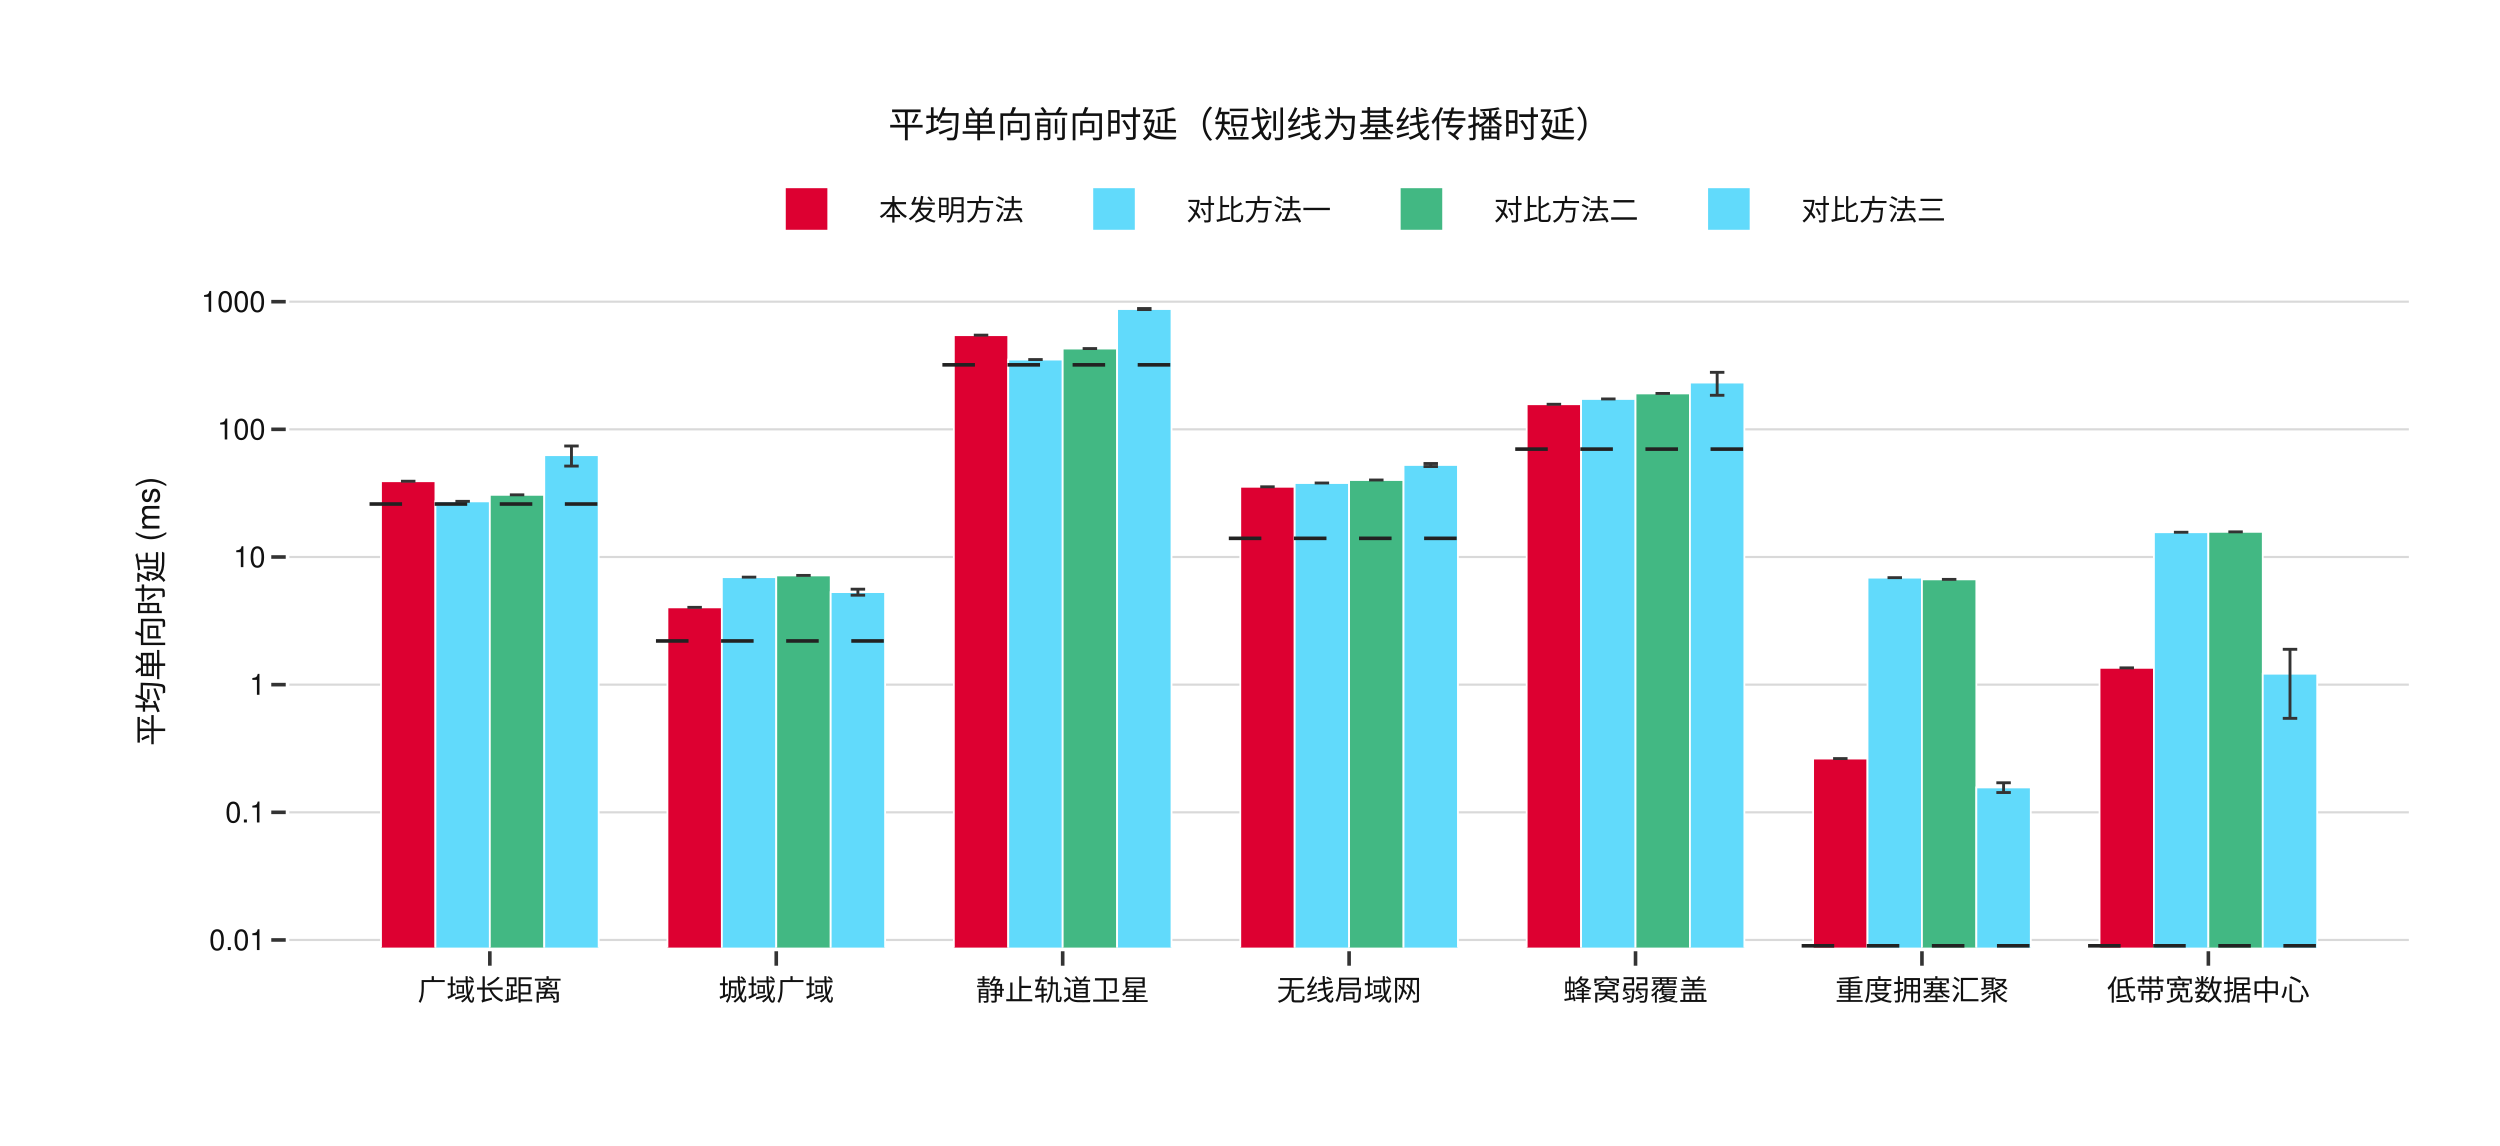
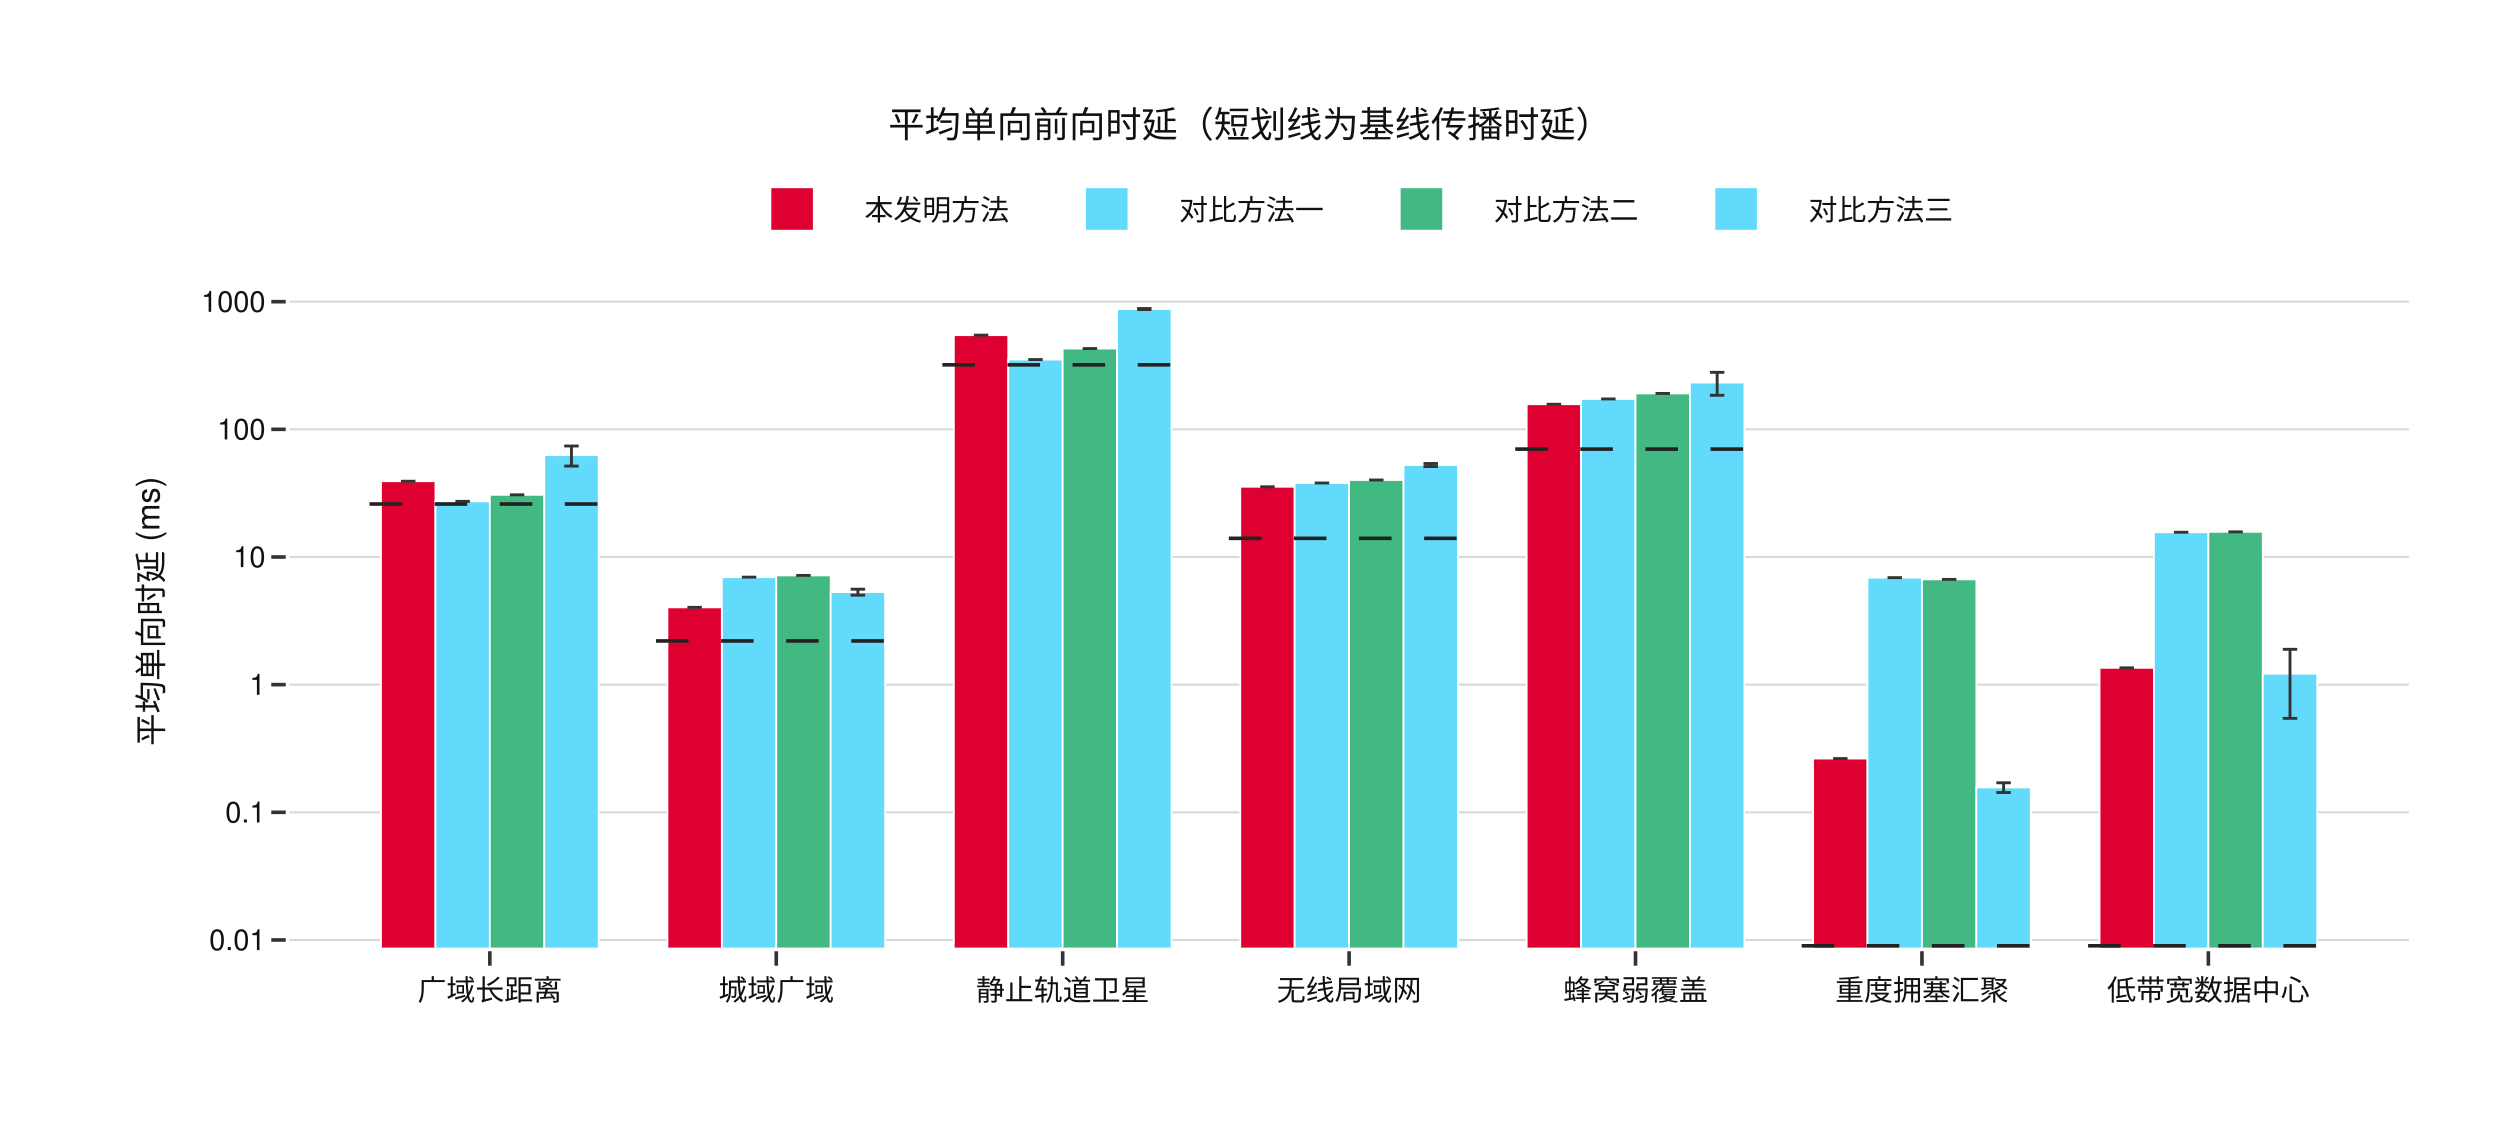
- <svg xmlns="http://www.w3.org/2000/svg" class="main-svg" width="691.2pt" height="316.8pt" viewBox="0 0 691.2 316.8" style="">
+ <svg xmlns="http://www.w3.org/2000/svg" class="main-svg" width="691.2pt" height="316.8pt" style="" viewBox="0 0 691.2 316.8">
  <rect x="0" y="0" width="691.2" height="316.8" style="fill: rgb(255, 255, 255); fill-opacity: 1;" />
-   <defs id="defs-f63d92">
+   <defs id="defs-388ce3">
    <g class="clips">
-       <clipPath id="clipf63d92xyplot" class="plotclip">
+       <clipPath id="clip388ce3xyplot" class="plotclip">
        <rect width="586" height="186" />
      </clipPath>
-       <clipPath class="axesclip" id="clipf63d92x">
+       <clipPath class="axesclip" id="clip388ce3x">
        <rect x="80" y="0" width="586" height="316.8" />
      </clipPath>
-       <clipPath class="axesclip" id="clipf63d92y">
+       <clipPath class="axesclip" id="clip388ce3y">
        <rect x="0" y="76" width="691.2" height="186" />
      </clipPath>
-       <clipPath class="axesclip" id="clipf63d92xy">
+       <clipPath class="axesclip" id="clip388ce3xy">
        <rect x="80" y="76" width="586" height="186" />
      </clipPath>
    </g>
    <g class="gradients" />
    <g class="patterns" />
  </defs>
  <g class="bglayer" />
  <g class="layer-below">
    <g class="imagelayer" />
    <g class="shapelayer" />
  </g>
  <g class="cartesianlayer">
    <g class="subplot xy">
      <g class="layer-subplot">
        <g class="shapelayer" />
        <g class="imagelayer" />
      </g>
      <g class="minor-gridlayer">
        <g class="x" />
        <g class="y" />
      </g>
      <g class="gridlayer">
        <g class="x" />
        <g class="y">
          <path class="ygrid crisp" transform="translate(0,259.88)" d="M80,0h586" style="stroke: rgb(217, 217, 217); stroke-opacity: 1; stroke-width: 0.6px;" />
          <path class="ygrid crisp" transform="translate(0,224.59)" d="M80,0h586" style="stroke: rgb(217, 217, 217); stroke-opacity: 1; stroke-width: 0.6px;" />
          <path class="ygrid crisp" transform="translate(0,189.29)" d="M80,0h586" style="stroke: rgb(217, 217, 217); stroke-opacity: 1; stroke-width: 0.6px;" />
          <path class="ygrid crisp" transform="translate(0,154)" d="M80,0h586" style="stroke: rgb(217, 217, 217); stroke-opacity: 1; stroke-width: 0.6px;" />
          <path class="ygrid crisp" transform="translate(0,118.7)" d="M80,0h586" style="stroke: rgb(217, 217, 217); stroke-opacity: 1; stroke-width: 0.6px;" />
          <path class="ygrid crisp" transform="translate(0,83.41)" d="M80,0h586" style="stroke: rgb(217, 217, 217); stroke-opacity: 1; stroke-width: 0.6px;" />
        </g>
      </g>
      <g class="zerolinelayer" />
      <g class="layer-between">
        <g class="shapelayer" />
        <g class="imagelayer" />
      </g>
      <path class="xlines-below" />
      <path class="ylines-below" />
      <g class="overlines-below" />
      <g class="xaxislayer-below" />
      <g class="yaxislayer-below" />
      <g class="overaxes-below" />
      <g class="overplot">
-         <g class="xy" transform="translate(80,76)" clip-path="url(#clipf63d92xyplot)">
+         <g class="xy" transform="translate(80,76)" clip-path="url(#clip388ce3xyplot)">
          <g class="barlayer mlayer">
            <g class="trace bars" style="opacity: 1;">
              <g class="points">
                <g class="point">
                  <path d="M25.34,1953V57.05H40.39V1953Z" style="vector-effect: none; opacity: 1; stroke-width: 0.5px; fill: rgb(221, 0, 49); fill-opacity: 1; stroke: rgb(255, 255, 255); stroke-opacity: 1;" />
                </g>
                <g class="point">
                  <path d="M104.53,1953V91.92H119.58V1953Z" style="vector-effect: none; opacity: 1; stroke-width: 0.5px; fill: rgb(221, 0, 49); fill-opacity: 1; stroke: rgb(255, 255, 255); stroke-opacity: 1;" />
                </g>
                <g class="point">
                  <path d="M183.72,1953V16.66H198.76V1953Z" style="vector-effect: none; opacity: 1; stroke-width: 0.5px; fill: rgb(221, 0, 49); fill-opacity: 1; stroke: rgb(255, 255, 255); stroke-opacity: 1;" />
                </g>
                <g class="point">
                  <path d="M262.91,1953V58.59H277.95V1953Z" style="vector-effect: none; opacity: 1; stroke-width: 0.5px; fill: rgb(221, 0, 49); fill-opacity: 1; stroke: rgb(255, 255, 255); stroke-opacity: 1;" />
                </g>
                <g class="point">
                  <path d="M342.1,1953V35.77H357.14V1953Z" style="vector-effect: none; opacity: 1; stroke-width: 0.5px; fill: rgb(221, 0, 49); fill-opacity: 1; stroke: rgb(255, 255, 255); stroke-opacity: 1;" />
                </g>
                <g class="point">
                  <path d="M421.29,1953V133.73H436.33V1953Z" style="vector-effect: none; opacity: 1; stroke-width: 0.5px; fill: rgb(221, 0, 49); fill-opacity: 1; stroke: rgb(255, 255, 255); stroke-opacity: 1;" />
                </g>
                <g class="point">
                  <path d="M500.48,1953V108.65H515.52V1953Z" style="vector-effect: none; opacity: 1; stroke-width: 0.5px; fill: rgb(221, 0, 49); fill-opacity: 1; stroke: rgb(255, 255, 255); stroke-opacity: 1;" />
                </g>
              </g>
              <g class="errorbar">
                <path class="yerror" d="M30.86,57.05h4m-2,0V57.05m-2,0h4" style="vector-effect: none; stroke-width: 0.8px; stroke: rgb(51, 51, 51); stroke-opacity: 1;" />
              </g>
              <g class="errorbar">
                <path class="yerror" d="M110.05,91.92h4m-2,0V91.92m-2,0h4" style="vector-effect: none; stroke-width: 0.8px; stroke: rgb(51, 51, 51); stroke-opacity: 1;" />
              </g>
              <g class="errorbar">
                <path class="yerror" d="M189.24,16.66h4m-2,0V16.66m-2,0h4" style="vector-effect: none; stroke-width: 0.8px; stroke: rgb(51, 51, 51); stroke-opacity: 1;" />
              </g>
              <g class="errorbar">
                <path class="yerror" d="M268.43,58.59h4m-2,0V58.59m-2,0h4" style="vector-effect: none; stroke-width: 0.8px; stroke: rgb(51, 51, 51); stroke-opacity: 1;" />
              </g>
              <g class="errorbar">
                <path class="yerror" d="M347.62,35.77h4m-2,0V35.77m-2,0h4" style="vector-effect: none; stroke-width: 0.8px; stroke: rgb(51, 51, 51); stroke-opacity: 1;" />
              </g>
              <g class="errorbar">
                <path class="yerror" d="M426.81,133.73h4m-2,0V133.73m-2,0h4" style="vector-effect: none; stroke-width: 0.8px; stroke: rgb(51, 51, 51); stroke-opacity: 1;" />
              </g>
              <g class="errorbar">
                <path class="yerror" d="M506,108.65h4m-2,0V108.65m-2,0h4" style="vector-effect: none; stroke-width: 0.8px; stroke: rgb(51, 51, 51); stroke-opacity: 1;" />
              </g>
            </g>
            <g class="trace bars" style="opacity: 1;">
              <g class="points">
                <g class="point">
                  <path d="M40.39,1953V62.61H55.43V1953Z" style="vector-effect: none; opacity: 1; stroke-width: 0.5px; fill: rgb(97, 218, 251); fill-opacity: 1; stroke: rgb(255, 255, 255); stroke-opacity: 1;" />
                </g>
                <g class="point">
                  <path d="M119.58,1953V83.57H134.62V1953Z" style="vector-effect: none; opacity: 1; stroke-width: 0.5px; fill: rgb(97, 218, 251); fill-opacity: 1; stroke: rgb(255, 255, 255); stroke-opacity: 1;" />
                </g>
                <g class="point">
                  <path d="M198.76,1953V23.41H213.81V1953Z" style="vector-effect: none; opacity: 1; stroke-width: 0.5px; fill: rgb(97, 218, 251); fill-opacity: 1; stroke: rgb(255, 255, 255); stroke-opacity: 1;" />
                </g>
                <g class="point">
                  <path d="M277.95,1953V57.54H293V1953Z" style="vector-effect: none; opacity: 1; stroke-width: 0.5px; fill: rgb(97, 218, 251); fill-opacity: 1; stroke: rgb(255, 255, 255); stroke-opacity: 1;" />
                </g>
                <g class="point">
                  <path d="M357.14,1953V34.3H372.19V1953Z" style="vector-effect: none; opacity: 1; stroke-width: 0.5px; fill: rgb(97, 218, 251); fill-opacity: 1; stroke: rgb(255, 255, 255); stroke-opacity: 1;" />
                </g>
                <g class="point">
                  <path d="M436.33,1953V83.71H451.38V1953Z" style="vector-effect: none; opacity: 1; stroke-width: 0.5px; fill: rgb(97, 218, 251); fill-opacity: 1; stroke: rgb(255, 255, 255); stroke-opacity: 1;" />
                </g>
                <g class="point">
                  <path d="M515.52,1953V71.16H530.57V1953Z" style="vector-effect: none; opacity: 1; stroke-width: 0.5px; fill: rgb(97, 218, 251); fill-opacity: 1; stroke: rgb(255, 255, 255); stroke-opacity: 1;" />
                </g>
              </g>
              <g class="errorbar">
                <path class="yerror" d="M45.91,62.61h4m-2,0V62.61m-2,0h4" style="vector-effect: none; stroke-width: 0.8px; stroke: rgb(51, 51, 51); stroke-opacity: 1;" />
              </g>
              <g class="errorbar">
                <path class="yerror" d="M125.1,83.57h4m-2,0V83.57m-2,0h4" style="vector-effect: none; stroke-width: 0.8px; stroke: rgb(51, 51, 51); stroke-opacity: 1;" />
              </g>
              <g class="errorbar">
                <path class="yerror" d="M204.29,23.41h4m-2,0V23.41m-2,0h4" style="vector-effect: none; stroke-width: 0.8px; stroke: rgb(51, 51, 51); stroke-opacity: 1;" />
              </g>
              <g class="errorbar">
                <path class="yerror" d="M283.48,57.54h4m-2,0V57.54m-2,0h4" style="vector-effect: none; stroke-width: 0.8px; stroke: rgb(51, 51, 51); stroke-opacity: 1;" />
              </g>
              <g class="errorbar">
                <path class="yerror" d="M362.67,34.3h4m-2,0V34.3m-2,0h4" style="vector-effect: none; stroke-width: 0.8px; stroke: rgb(51, 51, 51); stroke-opacity: 1;" />
              </g>
              <g class="errorbar">
                <path class="yerror" d="M441.86,83.71h4m-2,0V83.71m-2,0h4" style="vector-effect: none; stroke-width: 0.8px; stroke: rgb(51, 51, 51); stroke-opacity: 1;" />
              </g>
              <g class="errorbar">
                <path class="yerror" d="M521.04,71.16h4m-2,0V71.16m-2,0h4" style="vector-effect: none; stroke-width: 0.8px; stroke: rgb(51, 51, 51); stroke-opacity: 1;" />
              </g>
            </g>
            <g class="trace bars" style="opacity: 1;">
              <g class="points">
                <g class="point">
                  <path d="M55.43,1953V60.81H70.48V1953Z" style="vector-effect: none; opacity: 1; stroke-width: 0.5px; fill: rgb(66, 184, 131); fill-opacity: 1; stroke: rgb(255, 255, 255); stroke-opacity: 1;" />
                </g>
                <g class="point">
                  <path d="M134.62,1953V83.09H149.67V1953Z" style="vector-effect: none; opacity: 1; stroke-width: 0.5px; fill: rgb(66, 184, 131); fill-opacity: 1; stroke: rgb(255, 255, 255); stroke-opacity: 1;" />
                </g>
                <g class="point">
                  <path d="M213.81,1953V20.37H228.86V1953Z" style="vector-effect: none; opacity: 1; stroke-width: 0.5px; fill: rgb(66, 184, 131); fill-opacity: 1; stroke: rgb(255, 255, 255); stroke-opacity: 1;" />
                </g>
                <g class="point">
                  <path d="M293,1953V56.71H308.05V1953Z" style="vector-effect: none; opacity: 1; stroke-width: 0.5px; fill: rgb(66, 184, 131); fill-opacity: 1; stroke: rgb(255, 255, 255); stroke-opacity: 1;" />
                </g>
                <g class="point">
                  <path d="M372.19,1953V32.78H387.24V1953Z" style="vector-effect: none; opacity: 1; stroke-width: 0.5px; fill: rgb(66, 184, 131); fill-opacity: 1; stroke: rgb(255, 255, 255); stroke-opacity: 1;" />
                </g>
                <g class="point">
                  <path d="M451.38,1953V84.19H466.42V1953Z" style="vector-effect: none; opacity: 1; stroke-width: 0.5px; fill: rgb(66, 184, 131); fill-opacity: 1; stroke: rgb(255, 255, 255); stroke-opacity: 1;" />
                </g>
                <g class="point">
                  <path d="M530.57,1953V71.05H545.61V1953Z" style="vector-effect: none; opacity: 1; stroke-width: 0.5px; fill: rgb(66, 184, 131); fill-opacity: 1; stroke: rgb(255, 255, 255); stroke-opacity: 1;" />
                </g>
              </g>
              <g class="errorbar">
                <path class="yerror" d="M60.96,60.81h4m-2,0V60.81m-2,0h4" style="vector-effect: none; stroke-width: 0.8px; stroke: rgb(51, 51, 51); stroke-opacity: 1;" />
              </g>
              <g class="errorbar">
                <path class="yerror" d="M140.14,83.09h4m-2,0V83.09m-2,0h4" style="vector-effect: none; stroke-width: 0.8px; stroke: rgb(51, 51, 51); stroke-opacity: 1;" />
              </g>
              <g class="errorbar">
                <path class="yerror" d="M219.33,20.37h4m-2,0V20.37m-2,0h4" style="vector-effect: none; stroke-width: 0.8px; stroke: rgb(51, 51, 51); stroke-opacity: 1;" />
              </g>
              <g class="errorbar">
                <path class="yerror" d="M298.52,56.71h4m-2,0V56.71m-2,0h4" style="vector-effect: none; stroke-width: 0.8px; stroke: rgb(51, 51, 51); stroke-opacity: 1;" />
              </g>
              <g class="errorbar">
                <path class="yerror" d="M377.71,32.78h4m-2,0V32.78m-2,0h4" style="vector-effect: none; stroke-width: 0.8px; stroke: rgb(51, 51, 51); stroke-opacity: 1;" />
              </g>
              <g class="errorbar">
                <path class="yerror" d="M456.9,84.19h4m-2,0V84.19m-2,0h4" style="vector-effect: none; stroke-width: 0.8px; stroke: rgb(51, 51, 51); stroke-opacity: 1;" />
              </g>
              <g class="errorbar">
                <path class="yerror" d="M536.09,71.05h4m-2,0V71.05m-2,0h4" style="vector-effect: none; stroke-width: 0.8px; stroke: rgb(51, 51, 51); stroke-opacity: 1;" />
              </g>
            </g>
            <g class="trace bars" style="opacity: 1;">
              <g class="points">
                <g class="point">
                  <path d="M70.48,1953V49.84H85.52V1953Z" style="vector-effect: none; opacity: 1; stroke-width: 0.5px; fill: rgb(97, 218, 251); fill-opacity: 1; stroke: rgb(255, 255, 255); stroke-opacity: 1;" />
                </g>
                <g class="point">
                  <path d="M149.67,1953V87.71H164.71V1953Z" style="vector-effect: none; opacity: 1; stroke-width: 0.5px; fill: rgb(97, 218, 251); fill-opacity: 1; stroke: rgb(255, 255, 255); stroke-opacity: 1;" />
                </g>
                <g class="point">
                  <path d="M228.86,1953V9.45H243.9V1953Z" style="vector-effect: none; opacity: 1; stroke-width: 0.5px; fill: rgb(97, 218, 251); fill-opacity: 1; stroke: rgb(255, 255, 255); stroke-opacity: 1;" />
                </g>
                <g class="point">
                  <path d="M308.05,1953V52.56H323.09V1953Z" style="vector-effect: none; opacity: 1; stroke-width: 0.5px; fill: rgb(97, 218, 251); fill-opacity: 1; stroke: rgb(255, 255, 255); stroke-opacity: 1;" />
                </g>
                <g class="point">
                  <path d="M387.24,1953V29.78H402.28V1953Z" style="vector-effect: none; opacity: 1; stroke-width: 0.5px; fill: rgb(97, 218, 251); fill-opacity: 1; stroke: rgb(255, 255, 255); stroke-opacity: 1;" />
                </g>
                <g class="point">
                  <path d="M466.42,1953V141.71H481.47V1953Z" style="vector-effect: none; opacity: 1; stroke-width: 0.5px; fill: rgb(97, 218, 251); fill-opacity: 1; stroke: rgb(255, 255, 255); stroke-opacity: 1;" />
                </g>
                <g class="point">
                  <path d="M545.61,1953V110.27H560.66V1953Z" style="vector-effect: none; opacity: 1; stroke-width: 0.5px; fill: rgb(97, 218, 251); fill-opacity: 1; stroke: rgb(255, 255, 255); stroke-opacity: 1;" />
                </g>
              </g>
              <g class="errorbar">
                <path class="yerror" d="M76,47.31h4m-2,0V52.86m-2,0h4" style="vector-effect: none; stroke-width: 0.8px; stroke: rgb(51, 51, 51); stroke-opacity: 1;" />
              </g>
              <g class="errorbar">
                <path class="yerror" d="M155.19,86.9h4m-2,0V88.56m-2,0h4" style="vector-effect: none; stroke-width: 0.8px; stroke: rgb(51, 51, 51); stroke-opacity: 1;" />
              </g>
              <g class="errorbar">
                <path class="yerror" d="M234.38,9.3h4m-2,0V9.59m-2,0h4" style="vector-effect: none; stroke-width: 0.8px; stroke: rgb(51, 51, 51); stroke-opacity: 1;" />
              </g>
              <g class="errorbar">
                <path class="yerror" d="M313.57,52.15h4m-2,0V52.99m-2,0h4" style="vector-effect: none; stroke-width: 0.8px; stroke: rgb(51, 51, 51); stroke-opacity: 1;" />
              </g>
              <g class="errorbar">
                <path class="yerror" d="M392.76,26.94h4m-2,0V33.29m-2,0h4" style="vector-effect: none; stroke-width: 0.8px; stroke: rgb(51, 51, 51); stroke-opacity: 1;" />
              </g>
              <g class="errorbar">
                <path class="yerror" d="M471.95,140.42h4m-2,0V143.12m-2,0h4" style="vector-effect: none; stroke-width: 0.8px; stroke: rgb(51, 51, 51); stroke-opacity: 1;" />
              </g>
              <g class="errorbar">
                <path class="yerror" d="M551.14,103.52h4m-2,0V122.61m-2,0h4" style="vector-effect: none; stroke-width: 0.8px; stroke: rgb(51, 51, 51); stroke-opacity: 1;" />
              </g>
            </g>
          </g>
        </g>
      </g>
      <g class="zerolinelayer-above" />
      <path class="xlines-above crisp" d="" style="fill: none; stroke-width: 1px; stroke: rgb(0, 0, 0); stroke-opacity: 0;" />
      <path class="ylines-above crisp" d="" style="fill: none; stroke-width: 1px; stroke: rgb(0, 0, 0); stroke-opacity: 0;" />
      <g class="overlines-above" />
      <g class="xaxislayer-above">
        <path class="xtick ticks crisp" d="M0,263v4" transform="translate(135.43,0)" style="stroke: rgb(51, 51, 51); stroke-opacity: 1; stroke-width: 1px;" />
        <path class="xtick ticks crisp" d="M0,263v4" transform="translate(214.62,0)" style="stroke: rgb(51, 51, 51); stroke-opacity: 1; stroke-width: 1px;" />
        <path class="xtick ticks crisp" d="M0,263v4" transform="translate(293.81,0)" style="stroke: rgb(51, 51, 51); stroke-opacity: 1; stroke-width: 1px;" />
        <path class="xtick ticks crisp" d="M0,263v4" transform="translate(373,0)" style="stroke: rgb(51, 51, 51); stroke-opacity: 1; stroke-width: 1px;" />
        <path class="xtick ticks crisp" d="M0,263v4" transform="translate(452.19,0)" style="stroke: rgb(51, 51, 51); stroke-opacity: 1; stroke-width: 1px;" />
        <path class="xtick ticks crisp" d="M0,263v4" transform="translate(531.38,0)" style="stroke: rgb(51, 51, 51); stroke-opacity: 1; stroke-width: 1px;" />
        <path class="xtick ticks crisp" d="M0,263v4" transform="translate(610.57,0)" style="stroke: rgb(51, 51, 51); stroke-opacity: 1; stroke-width: 1px;" />
        <g class="xtick">
          <text text-anchor="middle" x="0" y="276.6" transform="translate(135.43,0)" style="font-family: Helvetica, Arial, 'Helvetica Neue', 'DejaVu Sans', 'PingFang SC', 'Songti SC', 'Hiragino Sans GB', 'Microsoft YaHei', sans-serif; font-size: 8px; fill: rgb(17, 17, 17); fill-opacity: 1; white-space: pre;">广域长距离</text>
        </g>
        <g class="xtick">
          <text text-anchor="middle" x="0" y="276.6" style="font-family: Helvetica, Arial, 'Helvetica Neue', 'DejaVu Sans', 'PingFang SC', 'Songti SC', 'Hiragino Sans GB', 'Microsoft YaHei', sans-serif; font-size: 8px; fill: rgb(17, 17, 17); fill-opacity: 1; white-space: pre;" transform="translate(214.62,0)">城域广域</text>
        </g>
        <g class="xtick">
          <text text-anchor="middle" x="0" y="276.6" style="font-family: Helvetica, Arial, 'Helvetica Neue', 'DejaVu Sans', 'PingFang SC', 'Songti SC', 'Hiragino Sans GB', 'Microsoft YaHei', sans-serif; font-size: 8px; fill: rgb(17, 17, 17); fill-opacity: 1; white-space: pre;" transform="translate(293.81,0)">静止轨道卫星</text>
        </g>
        <g class="xtick">
          <text text-anchor="middle" x="0" y="276.6" style="font-family: Helvetica, Arial, 'Helvetica Neue', 'DejaVu Sans', 'PingFang SC', 'Songti SC', 'Hiragino Sans GB', 'Microsoft YaHei', sans-serif; font-size: 8px; fill: rgb(17, 17, 17); fill-opacity: 1; white-space: pre;" transform="translate(373,0)">无线局域网</text>
        </g>
        <g class="xtick">
          <text text-anchor="middle" x="0" y="276.6" style="font-family: Helvetica, Arial, 'Helvetica Neue', 'DejaVu Sans', 'PingFang SC', 'Songti SC', 'Hiragino Sans GB', 'Microsoft YaHei', sans-serif; font-size: 8px; fill: rgb(17, 17, 17); fill-opacity: 1; white-space: pre;" transform="translate(452.19,0)">蜂窝弱覆盖</text>
        </g>
        <g class="xtick">
          <text text-anchor="middle" x="0" y="276.6" style="font-family: Helvetica, Arial, 'Helvetica Neue', 'DejaVu Sans', 'PingFang SC', 'Songti SC', 'Hiragino Sans GB', 'Microsoft YaHei', sans-serif; font-size: 8px; fill: rgb(17, 17, 17); fill-opacity: 1; white-space: pre;" transform="translate(531.38,0)">重度拥塞汇聚</text>
        </g>
        <g class="xtick">
          <text text-anchor="middle" x="0" y="276.6" style="font-family: Helvetica, Arial, 'Helvetica Neue', 'DejaVu Sans', 'PingFang SC', 'Songti SC', 'Hiragino Sans GB', 'Microsoft YaHei', sans-serif; font-size: 8px; fill: rgb(17, 17, 17); fill-opacity: 1; white-space: pre;" transform="translate(610.57,0)">低带宽数据中心</text>
        </g>
      </g>
      <g class="yaxislayer-above">
        <path class="ytick ticks crisp" d="M79,0h-4" transform="translate(0,259.88)" style="stroke: rgb(51, 51, 51); stroke-opacity: 1; stroke-width: 1px;" />
        <path class="ytick ticks crisp" d="M79,0h-4" transform="translate(0,224.59)" style="stroke: rgb(51, 51, 51); stroke-opacity: 1; stroke-width: 1px;" />
        <path class="ytick ticks crisp" d="M79,0h-4" transform="translate(0,189.29)" style="stroke: rgb(51, 51, 51); stroke-opacity: 1; stroke-width: 1px;" />
        <path class="ytick ticks crisp" d="M79,0h-4" transform="translate(0,154)" style="stroke: rgb(51, 51, 51); stroke-opacity: 1; stroke-width: 1px;" />
        <path class="ytick ticks crisp" d="M79,0h-4" transform="translate(0,118.7)" style="stroke: rgb(51, 51, 51); stroke-opacity: 1; stroke-width: 1px;" />
        <path class="ytick ticks crisp" d="M79,0h-4" transform="translate(0,83.41)" style="stroke: rgb(51, 51, 51); stroke-opacity: 1; stroke-width: 1px;" />
        <g class="ytick">
          <text text-anchor="end" x="73.4" y="2.8" transform="translate(0,259.88)" style="font-family: Helvetica, Arial, 'Helvetica Neue', 'DejaVu Sans', 'PingFang SC', 'Songti SC', 'Hiragino Sans GB', 'Microsoft YaHei', sans-serif; font-size: 8px; fill: rgb(17, 17, 17); fill-opacity: 1; white-space: pre;">0.01</text>
        </g>
        <g class="ytick">
          <text text-anchor="end" x="73.4" y="2.8" style="font-family: Helvetica, Arial, 'Helvetica Neue', 'DejaVu Sans', 'PingFang SC', 'Songti SC', 'Hiragino Sans GB', 'Microsoft YaHei', sans-serif; font-size: 8px; fill: rgb(17, 17, 17); fill-opacity: 1; white-space: pre;" transform="translate(0,224.59)">0.1</text>
        </g>
        <g class="ytick">
          <text text-anchor="end" x="73.4" y="2.8" style="font-family: Helvetica, Arial, 'Helvetica Neue', 'DejaVu Sans', 'PingFang SC', 'Songti SC', 'Hiragino Sans GB', 'Microsoft YaHei', sans-serif; font-size: 8px; fill: rgb(17, 17, 17); fill-opacity: 1; white-space: pre;" transform="translate(0,189.29)">1</text>
        </g>
        <g class="ytick">
          <text text-anchor="end" x="73.4" y="2.8" style="font-family: Helvetica, Arial, 'Helvetica Neue', 'DejaVu Sans', 'PingFang SC', 'Songti SC', 'Hiragino Sans GB', 'Microsoft YaHei', sans-serif; font-size: 8px; fill: rgb(17, 17, 17); fill-opacity: 1; white-space: pre;" transform="translate(0,154)">10</text>
        </g>
        <g class="ytick">
          <text text-anchor="end" x="73.4" y="2.8" style="font-family: Helvetica, Arial, 'Helvetica Neue', 'DejaVu Sans', 'PingFang SC', 'Songti SC', 'Hiragino Sans GB', 'Microsoft YaHei', sans-serif; font-size: 8px; fill: rgb(17, 17, 17); fill-opacity: 1; white-space: pre;" transform="translate(0,118.7)">100</text>
        </g>
        <g class="ytick">
          <text text-anchor="end" x="73.4" y="2.8" style="font-family: Helvetica, Arial, 'Helvetica Neue', 'DejaVu Sans', 'PingFang SC', 'Songti SC', 'Hiragino Sans GB', 'Microsoft YaHei', sans-serif; font-size: 8px; fill: rgb(17, 17, 17); fill-opacity: 1; white-space: pre;" transform="translate(0,83.41)">1000</text>
        </g>
      </g>
      <g class="overaxes-above" />
    </g>
  </g>
  <g class="polarlayer" />
  <g class="smithlayer" />
  <g class="ternarylayer" />
  <g class="geolayer" />
  <g class="funnelarealayer" />
  <g class="pielayer" />
  <g class="iciclelayer" />
  <g class="treemaplayer" />
  <g class="sunburstlayer" />
  <g class="glimages" />
-   <defs id="topdefs-f63d92">
+   <defs id="topdefs-388ce3">
    <g class="clips" />
-     <clipPath id="legendf63d92">
-       <rect width="340" height="29" x="0" y="0" />
+     <clipPath id="legend388ce3">
+       <rect width="348" height="29" x="0" y="0" />
    </clipPath>
  </defs>
  <g class="layer-above">
    <g class="imagelayer" />
    <g class="shapelayer">
-       <g class="shape-group" data-index="0" clip-path="url(#clipf63d92xy)">
+       <g class="shape-group" data-index="0" clip-path="url(#clip388ce3xy)">
        <path data-index="0" fill-rule="evenodd" d="M102.17,139.35L168.69,139.35" style="opacity: 1; stroke: rgb(34, 34, 34); stroke-opacity: 1; fill: rgb(0, 0, 0); fill-opacity: 0; stroke-dasharray: 9px, 9px; stroke-width: 1px;" />
      </g>
-       <g class="shape-group" data-index="1" clip-path="url(#clipf63d92xy)">
+       <g class="shape-group" data-index="1" clip-path="url(#clip388ce3xy)">
        <path data-index="1" fill-rule="evenodd" d="M181.36,177.21L247.88,177.21" style="opacity: 1; stroke: rgb(34, 34, 34); stroke-opacity: 1; fill: rgb(0, 0, 0); fill-opacity: 0; stroke-dasharray: 9px, 9px; stroke-width: 1px;" />
      </g>
-       <g class="shape-group" data-index="2" clip-path="url(#clipf63d92xy)">
+       <g class="shape-group" data-index="2" clip-path="url(#clip388ce3xy)">
        <path data-index="2" fill-rule="evenodd" d="M260.55,100.87L327.07,100.87" style="opacity: 1; stroke: rgb(34, 34, 34); stroke-opacity: 1; fill: rgb(0, 0, 0); fill-opacity: 0; stroke-dasharray: 9px, 9px; stroke-width: 1px;" />
      </g>
-       <g class="shape-group" data-index="3" clip-path="url(#clipf63d92xy)">
+       <g class="shape-group" data-index="3" clip-path="url(#clip388ce3xy)">
        <path data-index="3" fill-rule="evenodd" d="M339.74,148.84L406.26,148.84" style="opacity: 1; stroke: rgb(34, 34, 34); stroke-opacity: 1; fill: rgb(0, 0, 0); fill-opacity: 0; stroke-dasharray: 9px, 9px; stroke-width: 1px;" />
      </g>
-       <g class="shape-group" data-index="4" clip-path="url(#clipf63d92xy)">
+       <g class="shape-group" data-index="4" clip-path="url(#clip388ce3xy)">
        <path data-index="4" fill-rule="evenodd" d="M418.93,124.17L485.45,124.17" style="opacity: 1; stroke: rgb(34, 34, 34); stroke-opacity: 1; fill: rgb(0, 0, 0); fill-opacity: 0; stroke-dasharray: 9px, 9px; stroke-width: 1px;" />
      </g>
-       <g class="shape-group" data-index="5" clip-path="url(#clipf63d92xy)">
+       <g class="shape-group" data-index="5" clip-path="url(#clip388ce3xy)">
        <path data-index="5" fill-rule="evenodd" d="M498.12,261.5L564.64,261.5" style="opacity: 1; stroke: rgb(34, 34, 34); stroke-opacity: 1; fill: rgb(0, 0, 0); fill-opacity: 0; stroke-dasharray: 9px, 9px; stroke-width: 1px;" />
      </g>
-       <g class="shape-group" data-index="6" clip-path="url(#clipf63d92xy)">
+       <g class="shape-group" data-index="6" clip-path="url(#clip388ce3xy)">
        <path data-index="6" fill-rule="evenodd" d="M577.31,261.5L643.83,261.5" style="opacity: 1; stroke: rgb(34, 34, 34); stroke-opacity: 1; fill: rgb(0, 0, 0); fill-opacity: 0; stroke-dasharray: 9px, 9px; stroke-width: 1px;" />
      </g>
    </g>
  </g>
  <g class="infolayer">
-     <g class="legend" pointer-events="all" transform="translate(203,43.28)">
-       <rect class="bg" shape-rendering="crispEdges" width="340" height="29" x="0" y="0" style="stroke: rgb(68, 68, 68); stroke-opacity: 1; fill: rgb(255, 255, 255); fill-opacity: 1; stroke-width: 0px;" />
-       <g class="scrollbox" transform="" clip-path="url(#legendf63d92)">
+     <g class="legend" pointer-events="all" transform="translate(199,43.28)">
+       <rect class="bg" shape-rendering="crispEdges" width="348" height="29" x="0" y="0" style="stroke: rgb(68, 68, 68); stroke-opacity: 1; fill: rgb(255, 255, 255); fill-opacity: 1; stroke-width: 0px;" />
+       <g class="scrollbox" transform="" clip-path="url(#legend388ce3)">
        <g class="groups" transform="">
          <g class="traces" transform="translate(0,14.5)" style="opacity: 1;">
            <text class="legendtext" text-anchor="start" x="40" y="3.12" style="font-family: Helvetica, Arial, 'Helvetica Neue', 'DejaVu Sans', 'PingFang SC', 'Songti SC', 'Hiragino Sans GB', 'Microsoft YaHei', sans-serif; font-size: 8px; fill: rgb(17, 17, 17); fill-opacity: 1; white-space: pre;">本发明方法</text>
            <g class="layers" style="opacity: 1;">
              <g class="legendfill" />
              <g class="legendlines" />
              <g class="legendsymbols">
                <g class="legendpoints">
                  <path class="legendundefined" d="M6,6H-6V-6H6Z" transform="translate(20,0)" style="stroke-width: 0.5px; fill: rgb(221, 0, 49); fill-opacity: 1; stroke: rgb(255, 255, 255); stroke-opacity: 1;" />
                </g>
              </g>
            </g>
-             <rect class="legendtoggle" x="0" y="-9.5" width="82.5" height="19" style="fill: rgb(0, 0, 0); fill-opacity: 0;" />
+             <rect class="legendtoggle" x="0" y="-9.5" width="84.5" height="19" style="fill: rgb(0, 0, 0); fill-opacity: 0;" />
          </g>
        </g>
-         <g class="groups" transform="translate(85,0)">
+         <g class="groups" transform="translate(87,0)">
          <g class="traces" transform="translate(0,14.5)" style="opacity: 1;">
            <text class="legendtext" text-anchor="start" x="40" y="3.12" style="font-family: Helvetica, Arial, 'Helvetica Neue', 'DejaVu Sans', 'PingFang SC', 'Songti SC', 'Hiragino Sans GB', 'Microsoft YaHei', sans-serif; font-size: 8px; fill: rgb(17, 17, 17); fill-opacity: 1; white-space: pre;">对比方法一</text>
            <g class="layers" style="opacity: 1;">
              <g class="legendfill" />
              <g class="legendlines" />
              <g class="legendsymbols">
                <g class="legendpoints">
                  <path class="legendundefined" d="M6,6H-6V-6H6Z" transform="translate(20,0)" style="stroke-width: 0.5px; fill: rgb(97, 218, 251); fill-opacity: 1; stroke: rgb(255, 255, 255); stroke-opacity: 1;" />
                </g>
              </g>
            </g>
-             <rect class="legendtoggle" x="0" y="-9.5" width="82.5" height="19" style="fill: rgb(0, 0, 0); fill-opacity: 0;" />
+             <rect class="legendtoggle" x="0" y="-9.5" width="84.5" height="19" style="fill: rgb(0, 0, 0); fill-opacity: 0;" />
          </g>
        </g>
-         <g class="groups" transform="translate(170,0)">
+         <g class="groups" transform="translate(174,0)">
          <g class="traces" transform="translate(0,14.5)" style="opacity: 1;">
            <text class="legendtext" text-anchor="start" x="40" y="3.12" style="font-family: Helvetica, Arial, 'Helvetica Neue', 'DejaVu Sans', 'PingFang SC', 'Songti SC', 'Hiragino Sans GB', 'Microsoft YaHei', sans-serif; font-size: 8px; fill: rgb(17, 17, 17); fill-opacity: 1; white-space: pre;">对比方法二</text>
            <g class="layers" style="opacity: 1;">
              <g class="legendfill" />
              <g class="legendlines" />
              <g class="legendsymbols">
                <g class="legendpoints">
                  <path class="legendundefined" d="M6,6H-6V-6H6Z" transform="translate(20,0)" style="stroke-width: 0.5px; fill: rgb(66, 184, 131); fill-opacity: 1; stroke: rgb(255, 255, 255); stroke-opacity: 1;" />
                </g>
              </g>
            </g>
-             <rect class="legendtoggle" x="0" y="-9.5" width="82.5" height="19" style="fill: rgb(0, 0, 0); fill-opacity: 0;" />
+             <rect class="legendtoggle" x="0" y="-9.5" width="84.5" height="19" style="fill: rgb(0, 0, 0); fill-opacity: 0;" />
          </g>
        </g>
-         <g class="groups" transform="translate(255,0)">
+         <g class="groups" transform="translate(261,0)">
          <g class="traces" transform="translate(0,14.5)" style="opacity: 1;">
            <text class="legendtext" text-anchor="start" x="40" y="3.12" style="font-family: Helvetica, Arial, 'Helvetica Neue', 'DejaVu Sans', 'PingFang SC', 'Songti SC', 'Hiragino Sans GB', 'Microsoft YaHei', sans-serif; font-size: 8px; fill: rgb(17, 17, 17); fill-opacity: 1; white-space: pre;">对比方法三</text>
            <g class="layers" style="opacity: 1;">
              <g class="legendfill" />
              <g class="legendlines" />
              <g class="legendsymbols">
                <g class="legendpoints">
                  <path class="legendundefined" d="M6,6H-6V-6H6Z" transform="translate(20,0)" style="stroke-width: 0.5px; fill: rgb(97, 218, 251); fill-opacity: 1; stroke: rgb(255, 255, 255); stroke-opacity: 1;" />
                </g>
              </g>
            </g>
-             <rect class="legendtoggle" x="0" y="-9.5" width="82.5" height="19" style="fill: rgb(0, 0, 0); fill-opacity: 0;" />
+             <rect class="legendtoggle" x="0" y="-9.5" width="84.5" height="19" style="fill: rgb(0, 0, 0); fill-opacity: 0;" />
          </g>
        </g>
      </g>
      <rect class="scrollbar" rx="20" ry="3" width="0" height="0" x="0" y="0" style="fill: rgb(128, 139, 164); fill-opacity: 1;" />
    </g>
    <g class="g-gtitle">
      <text class="gtitle" x="345.6" y="38" text-anchor="middle" dy="0em" style="opacity: 1; font-family: Helvetica, Arial, 'Helvetica Neue', 'DejaVu Sans', 'PingFang SC', 'Songti SC', 'Hiragino Sans GB', 'Microsoft YaHei', sans-serif; font-size: 10px; fill: rgb(17, 17, 17); fill-opacity: 1; white-space: pre;">平均单向前向时延（短划线为基线传播时延）</text>
    </g>
    <g class="g-xtitle" />
    <g class="g-ytitle">
      <text class="ytitle" transform="rotate(-90,44.95352,169)" x="44.954" y="169" text-anchor="middle" style="opacity: 1; font-family: Helvetica, Arial, 'Helvetica Neue', 'DejaVu Sans', 'PingFang SC', 'Songti SC', 'Hiragino Sans GB', 'Microsoft YaHei', sans-serif; font-size: 9px; fill: rgb(17, 17, 17); fill-opacity: 1; white-space: pre;">平均单向时延 (ms)</text>
    </g>
  </g>
</svg>
